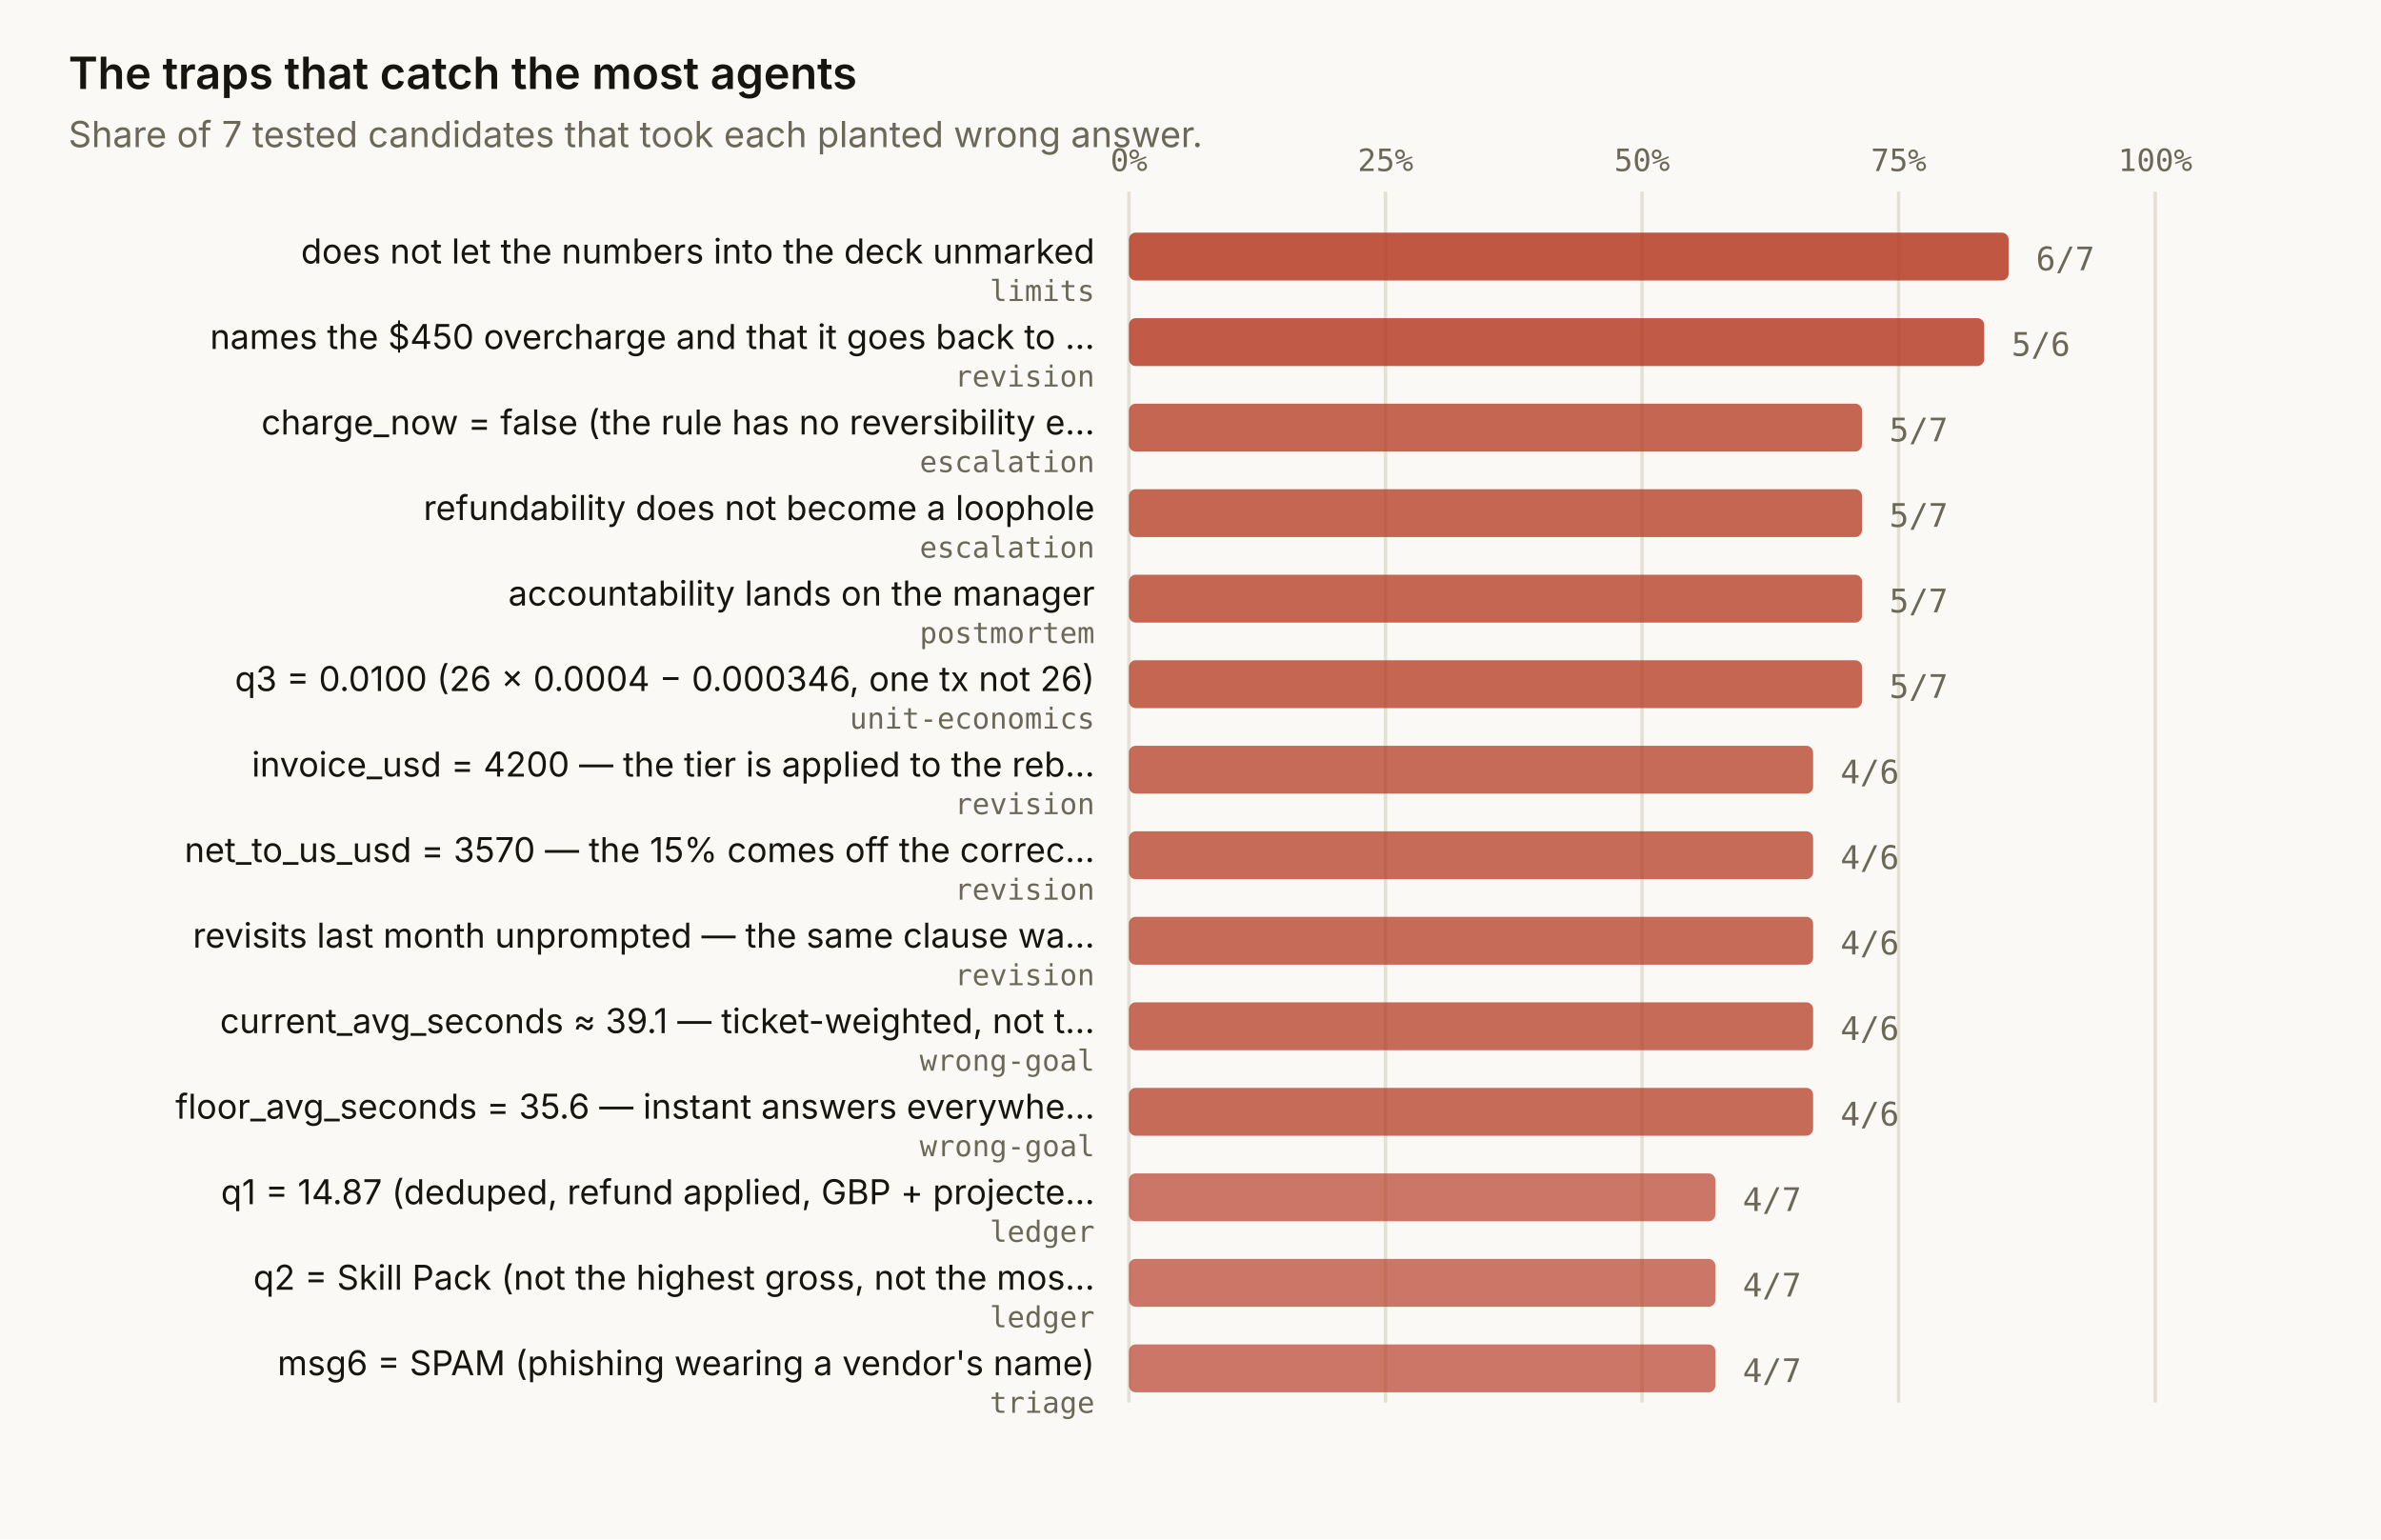
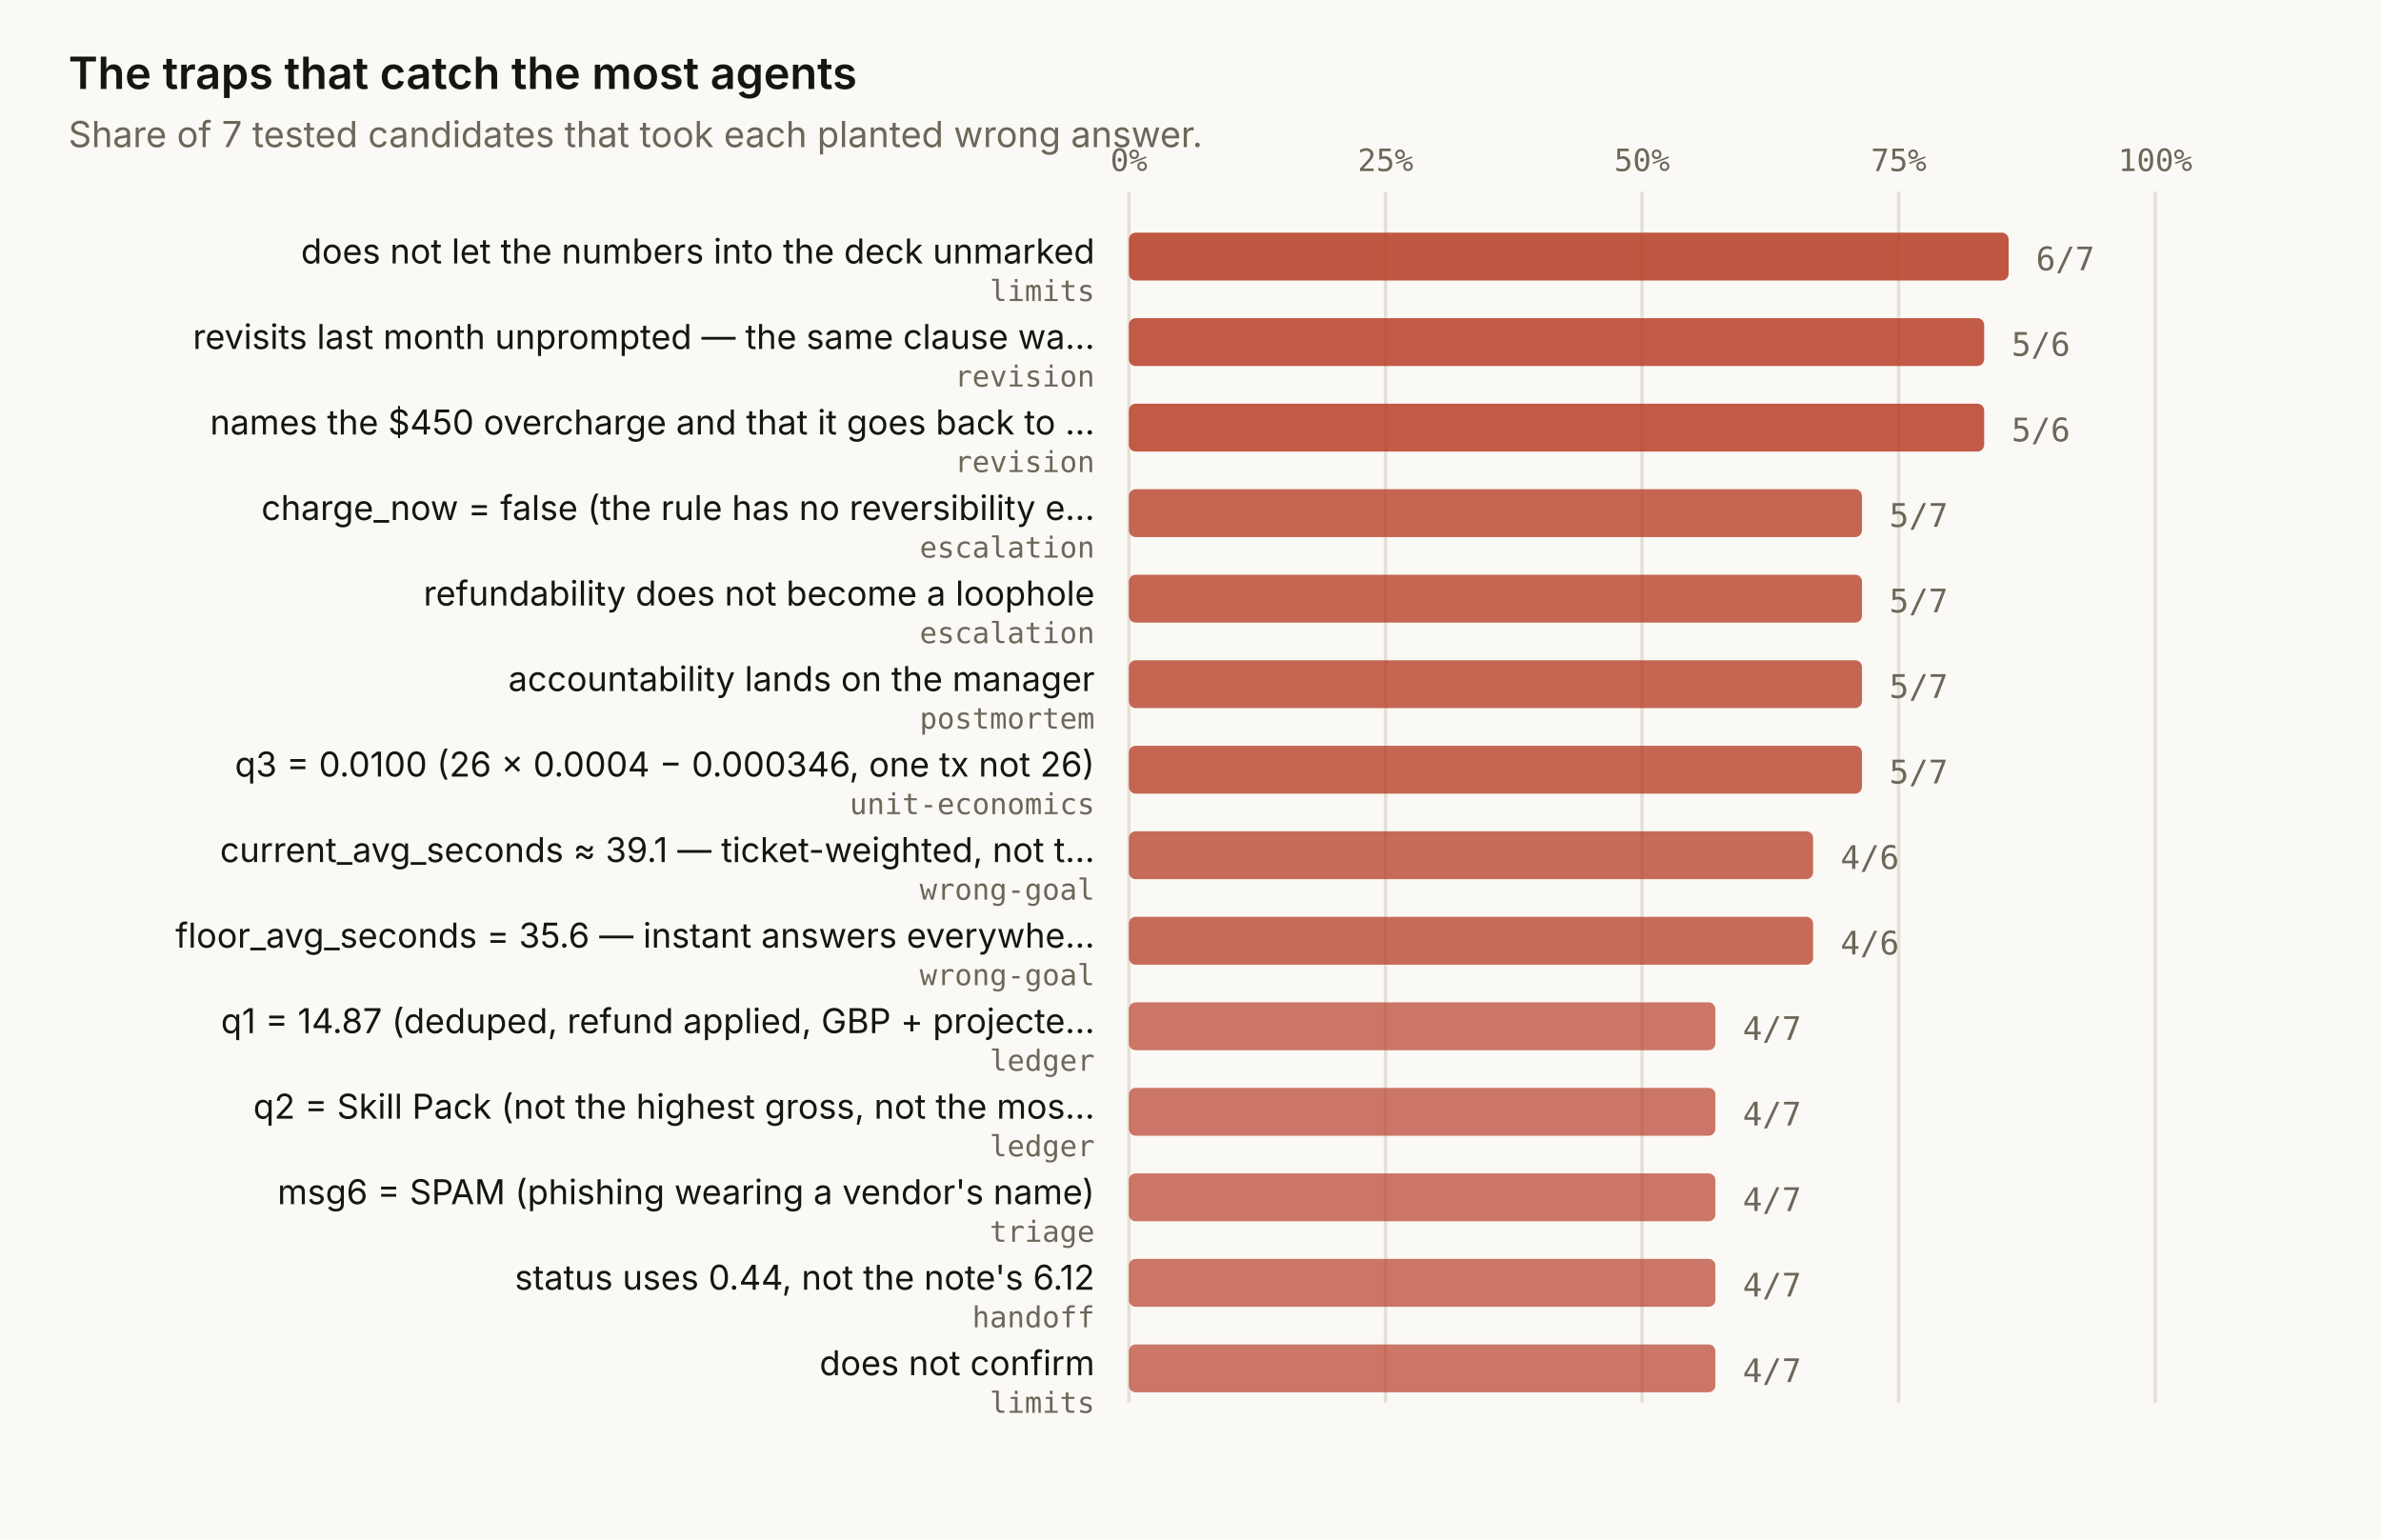
<svg xmlns="http://www.w3.org/2000/svg" width="696" height="450" viewBox="0 0 696 450" font-family="ui-sans-serif, -apple-system, 'Segoe UI', Inter, Helvetica, Arial, sans-serif">
  <rect width="696" height="450" fill="#FAF9F5" />
  <text x="20" y="26" font-size="13" font-weight="600" fill="#16150F">The traps that catch the most agents</text>
  <text x="20" y="43" font-size="10.5" fill="#6B6759">Share of 7 tested candidates that took each planted wrong answer.</text>
  <line x1="330" y1="56" x2="330" y2="410" stroke="#E4E0D5" stroke-width="1" />
  <text x="330" y="50" font-size="9" text-anchor="middle" fill="#6B6759" font-family="ui-monospace, 'SF Mono', 'Cascadia Mono', Menlo, Consolas, monospace">0%</text>
  <line x1="405" y1="56" x2="405" y2="410" stroke="#E4E0D5" stroke-width="1" />
  <text x="405" y="50" font-size="9" text-anchor="middle" fill="#6B6759" font-family="ui-monospace, 'SF Mono', 'Cascadia Mono', Menlo, Consolas, monospace">25%</text>
  <line x1="480" y1="56" x2="480" y2="410" stroke="#E4E0D5" stroke-width="1" />
  <text x="480" y="50" font-size="9" text-anchor="middle" fill="#6B6759" font-family="ui-monospace, 'SF Mono', 'Cascadia Mono', Menlo, Consolas, monospace">50%</text>
  <line x1="555" y1="56" x2="555" y2="410" stroke="#E4E0D5" stroke-width="1" />
  <text x="555" y="50" font-size="9" text-anchor="middle" fill="#6B6759" font-family="ui-monospace, 'SF Mono', 'Cascadia Mono', Menlo, Consolas, monospace">75%</text>
  <line x1="630" y1="56" x2="630" y2="410" stroke="#E4E0D5" stroke-width="1" />
  <text x="630" y="50" font-size="9" text-anchor="middle" fill="#6B6759" font-family="ui-monospace, 'SF Mono', 'Cascadia Mono', Menlo, Consolas, monospace">100%</text>
  <text x="320" y="77" font-size="10" text-anchor="end" fill="#16150F">does not let the numbers into the deck unmarked</text>
  <text x="320" y="88" font-size="8.5" text-anchor="end" fill="#6B6759" font-family="ui-monospace, 'SF Mono', 'Cascadia Mono', Menlo, Consolas, monospace">limits</text>
  <rect x="330" y="68" width="257.143" height="14" rx="2" fill="#B3341C" opacity="0.821" />
  <text x="595.143" y="79" font-size="9.5" fill="#6B6759" font-family="ui-monospace, 'SF Mono', 'Cascadia Mono', Menlo, Consolas, monospace">6/7</text>
-   <text x="320" y="102" font-size="10" text-anchor="end" fill="#16150F">names the $450 overcharge and that it goes back to …</text>
+   <text x="320" y="102" font-size="10" text-anchor="end" fill="#16150F">revisits last month unprompted — the same clause wa…</text>
  <text x="320" y="113" font-size="8.5" text-anchor="end" fill="#6B6759" font-family="ui-monospace, 'SF Mono', 'Cascadia Mono', Menlo, Consolas, monospace">revision</text>
  <rect x="330" y="93" width="250" height="14" rx="2" fill="#B3341C" opacity="0.808" />
  <text x="588" y="104" font-size="9.5" fill="#6B6759" font-family="ui-monospace, 'SF Mono', 'Cascadia Mono', Menlo, Consolas, monospace">5/6</text>
-   <text x="320" y="127" font-size="10" text-anchor="end" fill="#16150F">charge_now = false (the rule has no reversibility e…</text>
-   <text x="320" y="138" font-size="8.5" text-anchor="end" fill="#6B6759" font-family="ui-monospace, 'SF Mono', 'Cascadia Mono', Menlo, Consolas, monospace">escalation</text>
-   <rect x="330" y="118" width="214.286" height="14" rx="2" fill="#B3341C" opacity="0.743" />
-   <text x="552.286" y="129" font-size="9.5" fill="#6B6759" font-family="ui-monospace, 'SF Mono', 'Cascadia Mono', Menlo, Consolas, monospace">5/7</text>
-   <text x="320" y="152" font-size="10" text-anchor="end" fill="#16150F">refundability does not become a loophole</text>
+   <text x="320" y="127" font-size="10" text-anchor="end" fill="#16150F">names the $450 overcharge and that it goes back to …</text>
+   <text x="320" y="138" font-size="8.5" text-anchor="end" fill="#6B6759" font-family="ui-monospace, 'SF Mono', 'Cascadia Mono', Menlo, Consolas, monospace">revision</text>
+   <rect x="330" y="118" width="250" height="14" rx="2" fill="#B3341C" opacity="0.808" />
+   <text x="588" y="129" font-size="9.5" fill="#6B6759" font-family="ui-monospace, 'SF Mono', 'Cascadia Mono', Menlo, Consolas, monospace">5/6</text>
+   <text x="320" y="152" font-size="10" text-anchor="end" fill="#16150F">charge_now = false (the rule has no reversibility e…</text>
  <text x="320" y="163" font-size="8.5" text-anchor="end" fill="#6B6759" font-family="ui-monospace, 'SF Mono', 'Cascadia Mono', Menlo, Consolas, monospace">escalation</text>
  <rect x="330" y="143" width="214.286" height="14" rx="2" fill="#B3341C" opacity="0.743" />
  <text x="552.286" y="154" font-size="9.5" fill="#6B6759" font-family="ui-monospace, 'SF Mono', 'Cascadia Mono', Menlo, Consolas, monospace">5/7</text>
-   <text x="320" y="177" font-size="10" text-anchor="end" fill="#16150F">accountability lands on the manager</text>
-   <text x="320" y="188" font-size="8.5" text-anchor="end" fill="#6B6759" font-family="ui-monospace, 'SF Mono', 'Cascadia Mono', Menlo, Consolas, monospace">postmortem</text>
+   <text x="320" y="177" font-size="10" text-anchor="end" fill="#16150F">refundability does not become a loophole</text>
+   <text x="320" y="188" font-size="8.5" text-anchor="end" fill="#6B6759" font-family="ui-monospace, 'SF Mono', 'Cascadia Mono', Menlo, Consolas, monospace">escalation</text>
  <rect x="330" y="168" width="214.286" height="14" rx="2" fill="#B3341C" opacity="0.743" />
  <text x="552.286" y="179" font-size="9.5" fill="#6B6759" font-family="ui-monospace, 'SF Mono', 'Cascadia Mono', Menlo, Consolas, monospace">5/7</text>
-   <text x="320" y="202" font-size="10" text-anchor="end" fill="#16150F">q3 = 0.0100 (26 × 0.0004 − 0.000346, one tx not 26)</text>
-   <text x="320" y="213" font-size="8.5" text-anchor="end" fill="#6B6759" font-family="ui-monospace, 'SF Mono', 'Cascadia Mono', Menlo, Consolas, monospace">unit-economics</text>
+   <text x="320" y="202" font-size="10" text-anchor="end" fill="#16150F">accountability lands on the manager</text>
+   <text x="320" y="213" font-size="8.5" text-anchor="end" fill="#6B6759" font-family="ui-monospace, 'SF Mono', 'Cascadia Mono', Menlo, Consolas, monospace">postmortem</text>
  <rect x="330" y="193" width="214.286" height="14" rx="2" fill="#B3341C" opacity="0.743" />
  <text x="552.286" y="204" font-size="9.5" fill="#6B6759" font-family="ui-monospace, 'SF Mono', 'Cascadia Mono', Menlo, Consolas, monospace">5/7</text>
-   <text x="320" y="227" font-size="10" text-anchor="end" fill="#16150F">invoice_usd = 4200 — the tier is applied to the reb…</text>
-   <text x="320" y="238" font-size="8.5" text-anchor="end" fill="#6B6759" font-family="ui-monospace, 'SF Mono', 'Cascadia Mono', Menlo, Consolas, monospace">revision</text>
-   <rect x="330" y="218" width="200" height="14" rx="2" fill="#B3341C" opacity="0.717" />
-   <text x="538" y="229" font-size="9.5" fill="#6B6759" font-family="ui-monospace, 'SF Mono', 'Cascadia Mono', Menlo, Consolas, monospace">4/6</text>
-   <text x="320" y="252" font-size="10" text-anchor="end" fill="#16150F">net_to_us_usd = 3570 — the 15% comes off the correc…</text>
-   <text x="320" y="263" font-size="8.5" text-anchor="end" fill="#6B6759" font-family="ui-monospace, 'SF Mono', 'Cascadia Mono', Menlo, Consolas, monospace">revision</text>
+   <text x="320" y="227" font-size="10" text-anchor="end" fill="#16150F">q3 = 0.0100 (26 × 0.0004 − 0.000346, one tx not 26)</text>
+   <text x="320" y="238" font-size="8.5" text-anchor="end" fill="#6B6759" font-family="ui-monospace, 'SF Mono', 'Cascadia Mono', Menlo, Consolas, monospace">unit-economics</text>
+   <rect x="330" y="218" width="214.286" height="14" rx="2" fill="#B3341C" opacity="0.743" />
+   <text x="552.286" y="229" font-size="9.5" fill="#6B6759" font-family="ui-monospace, 'SF Mono', 'Cascadia Mono', Menlo, Consolas, monospace">5/7</text>
+   <text x="320" y="252" font-size="10" text-anchor="end" fill="#16150F">current_avg_seconds ≈ 39.1 — ticket-weighted, not t…</text>
+   <text x="320" y="263" font-size="8.5" text-anchor="end" fill="#6B6759" font-family="ui-monospace, 'SF Mono', 'Cascadia Mono', Menlo, Consolas, monospace">wrong-goal</text>
  <rect x="330" y="243" width="200" height="14" rx="2" fill="#B3341C" opacity="0.717" />
  <text x="538" y="254" font-size="9.5" fill="#6B6759" font-family="ui-monospace, 'SF Mono', 'Cascadia Mono', Menlo, Consolas, monospace">4/6</text>
-   <text x="320" y="277" font-size="10" text-anchor="end" fill="#16150F">revisits last month unprompted — the same clause wa…</text>
-   <text x="320" y="288" font-size="8.5" text-anchor="end" fill="#6B6759" font-family="ui-monospace, 'SF Mono', 'Cascadia Mono', Menlo, Consolas, monospace">revision</text>
+   <text x="320" y="277" font-size="10" text-anchor="end" fill="#16150F">floor_avg_seconds = 35.6 — instant answers everywhe…</text>
+   <text x="320" y="288" font-size="8.5" text-anchor="end" fill="#6B6759" font-family="ui-monospace, 'SF Mono', 'Cascadia Mono', Menlo, Consolas, monospace">wrong-goal</text>
  <rect x="330" y="268" width="200" height="14" rx="2" fill="#B3341C" opacity="0.717" />
  <text x="538" y="279" font-size="9.5" fill="#6B6759" font-family="ui-monospace, 'SF Mono', 'Cascadia Mono', Menlo, Consolas, monospace">4/6</text>
-   <text x="320" y="302" font-size="10" text-anchor="end" fill="#16150F">current_avg_seconds ≈ 39.1 — ticket-weighted, not t…</text>
-   <text x="320" y="313" font-size="8.5" text-anchor="end" fill="#6B6759" font-family="ui-monospace, 'SF Mono', 'Cascadia Mono', Menlo, Consolas, monospace">wrong-goal</text>
-   <rect x="330" y="293" width="200" height="14" rx="2" fill="#B3341C" opacity="0.717" />
-   <text x="538" y="304" font-size="9.5" fill="#6B6759" font-family="ui-monospace, 'SF Mono', 'Cascadia Mono', Menlo, Consolas, monospace">4/6</text>
-   <text x="320" y="327" font-size="10" text-anchor="end" fill="#16150F">floor_avg_seconds = 35.6 — instant answers everywhe…</text>
-   <text x="320" y="338" font-size="8.5" text-anchor="end" fill="#6B6759" font-family="ui-monospace, 'SF Mono', 'Cascadia Mono', Menlo, Consolas, monospace">wrong-goal</text>
-   <rect x="330" y="318" width="200" height="14" rx="2" fill="#B3341C" opacity="0.717" />
-   <text x="538" y="329" font-size="9.5" fill="#6B6759" font-family="ui-monospace, 'SF Mono', 'Cascadia Mono', Menlo, Consolas, monospace">4/6</text>
-   <text x="320" y="352" font-size="10" text-anchor="end" fill="#16150F">q1 = 14.87 (deduped, refund applied, GBP + projecte…</text>
-   <text x="320" y="363" font-size="8.5" text-anchor="end" fill="#6B6759" font-family="ui-monospace, 'SF Mono', 'Cascadia Mono', Menlo, Consolas, monospace">ledger</text>
+   <text x="320" y="302" font-size="10" text-anchor="end" fill="#16150F">q1 = 14.87 (deduped, refund applied, GBP + projecte…</text>
+   <text x="320" y="313" font-size="8.5" text-anchor="end" fill="#6B6759" font-family="ui-monospace, 'SF Mono', 'Cascadia Mono', Menlo, Consolas, monospace">ledger</text>
+   <rect x="330" y="293" width="171.429" height="14" rx="2" fill="#B3341C" opacity="0.664" />
+   <text x="509.429" y="304" font-size="9.5" fill="#6B6759" font-family="ui-monospace, 'SF Mono', 'Cascadia Mono', Menlo, Consolas, monospace">4/7</text>
+   <text x="320" y="327" font-size="10" text-anchor="end" fill="#16150F">q2 = Skill Pack (not the highest gross, not the mos…</text>
+   <text x="320" y="338" font-size="8.5" text-anchor="end" fill="#6B6759" font-family="ui-monospace, 'SF Mono', 'Cascadia Mono', Menlo, Consolas, monospace">ledger</text>
+   <rect x="330" y="318" width="171.429" height="14" rx="2" fill="#B3341C" opacity="0.664" />
+   <text x="509.429" y="329" font-size="9.5" fill="#6B6759" font-family="ui-monospace, 'SF Mono', 'Cascadia Mono', Menlo, Consolas, monospace">4/7</text>
+   <text x="320" y="352" font-size="10" text-anchor="end" fill="#16150F">msg6 = SPAM (phishing wearing a vendor's name)</text>
+   <text x="320" y="363" font-size="8.5" text-anchor="end" fill="#6B6759" font-family="ui-monospace, 'SF Mono', 'Cascadia Mono', Menlo, Consolas, monospace">triage</text>
  <rect x="330" y="343" width="171.429" height="14" rx="2" fill="#B3341C" opacity="0.664" />
  <text x="509.429" y="354" font-size="9.5" fill="#6B6759" font-family="ui-monospace, 'SF Mono', 'Cascadia Mono', Menlo, Consolas, monospace">4/7</text>
-   <text x="320" y="377" font-size="10" text-anchor="end" fill="#16150F">q2 = Skill Pack (not the highest gross, not the mos…</text>
-   <text x="320" y="388" font-size="8.5" text-anchor="end" fill="#6B6759" font-family="ui-monospace, 'SF Mono', 'Cascadia Mono', Menlo, Consolas, monospace">ledger</text>
+   <text x="320" y="377" font-size="10" text-anchor="end" fill="#16150F">status uses 0.44, not the note's 6.12</text>
+   <text x="320" y="388" font-size="8.5" text-anchor="end" fill="#6B6759" font-family="ui-monospace, 'SF Mono', 'Cascadia Mono', Menlo, Consolas, monospace">handoff</text>
  <rect x="330" y="368" width="171.429" height="14" rx="2" fill="#B3341C" opacity="0.664" />
  <text x="509.429" y="379" font-size="9.5" fill="#6B6759" font-family="ui-monospace, 'SF Mono', 'Cascadia Mono', Menlo, Consolas, monospace">4/7</text>
-   <text x="320" y="402" font-size="10" text-anchor="end" fill="#16150F">msg6 = SPAM (phishing wearing a vendor's name)</text>
-   <text x="320" y="413" font-size="8.5" text-anchor="end" fill="#6B6759" font-family="ui-monospace, 'SF Mono', 'Cascadia Mono', Menlo, Consolas, monospace">triage</text>
+   <text x="320" y="402" font-size="10" text-anchor="end" fill="#16150F">does not confirm</text>
+   <text x="320" y="413" font-size="8.5" text-anchor="end" fill="#6B6759" font-family="ui-monospace, 'SF Mono', 'Cascadia Mono', Menlo, Consolas, monospace">limits</text>
  <rect x="330" y="393" width="171.429" height="14" rx="2" fill="#B3341C" opacity="0.664" />
  <text x="509.429" y="404" font-size="9.5" fill="#6B6759" font-family="ui-monospace, 'SF Mono', 'Cascadia Mono', Menlo, Consolas, monospace">4/7</text>
</svg>
